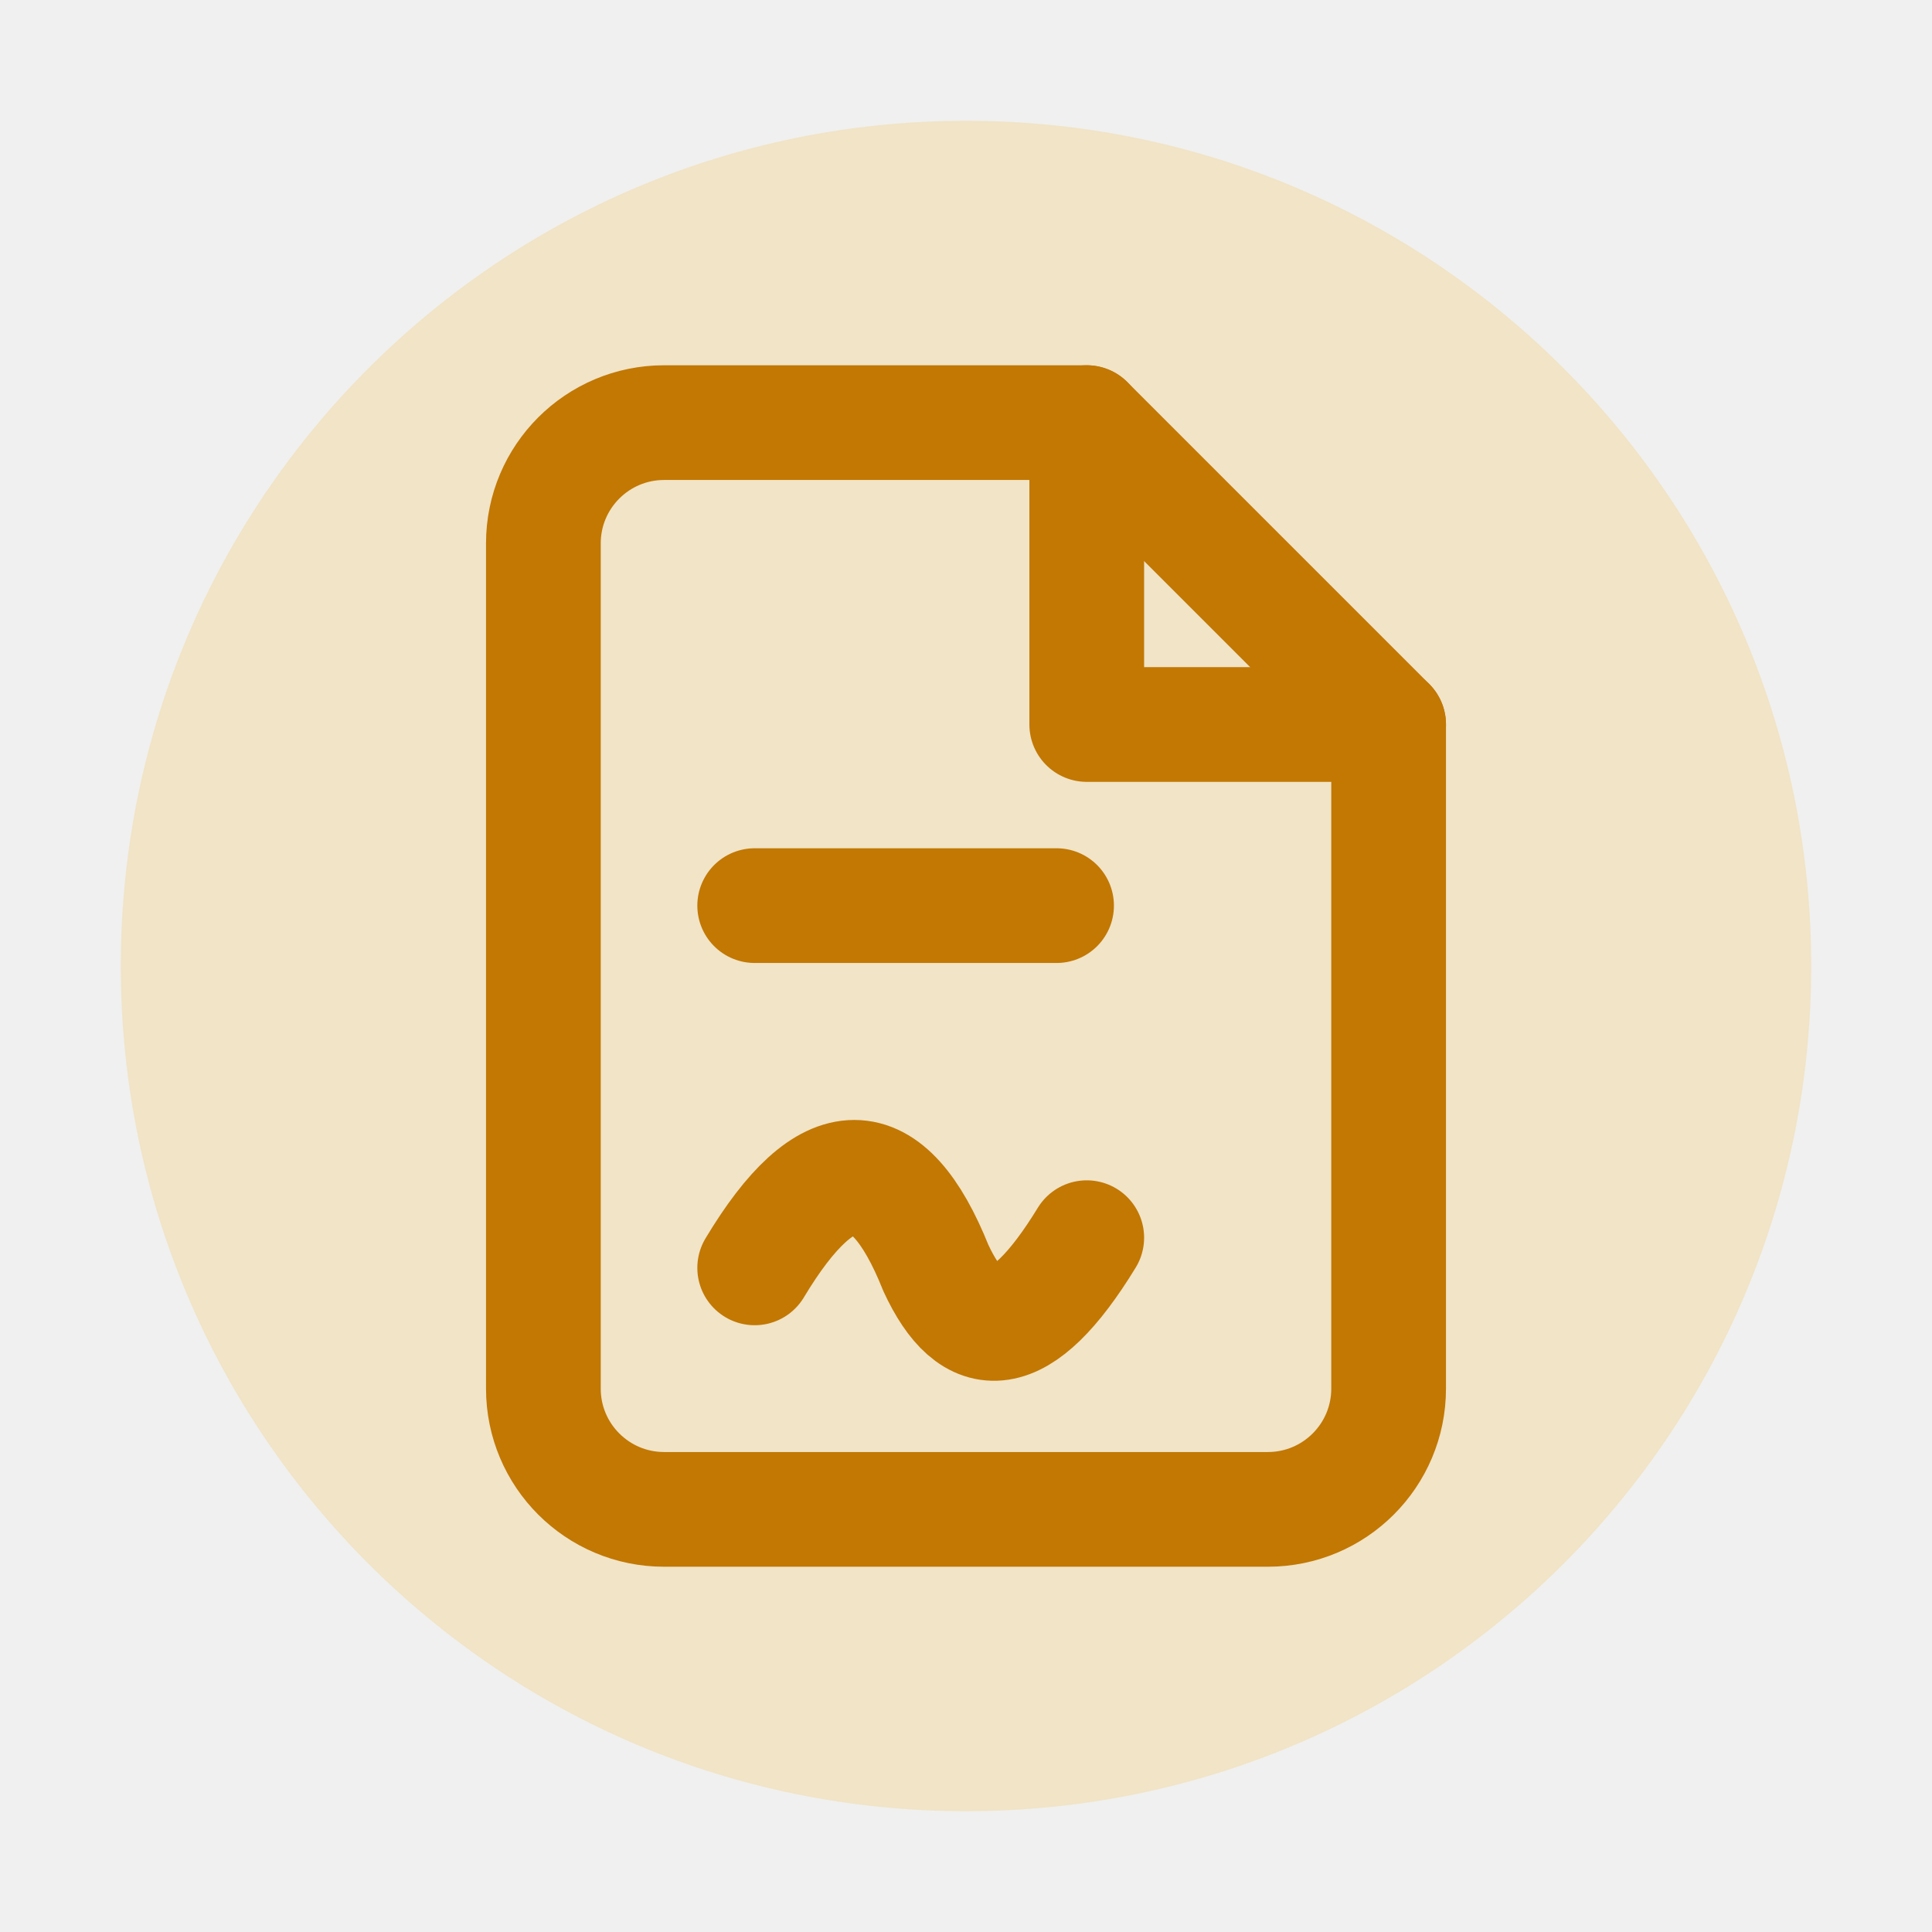
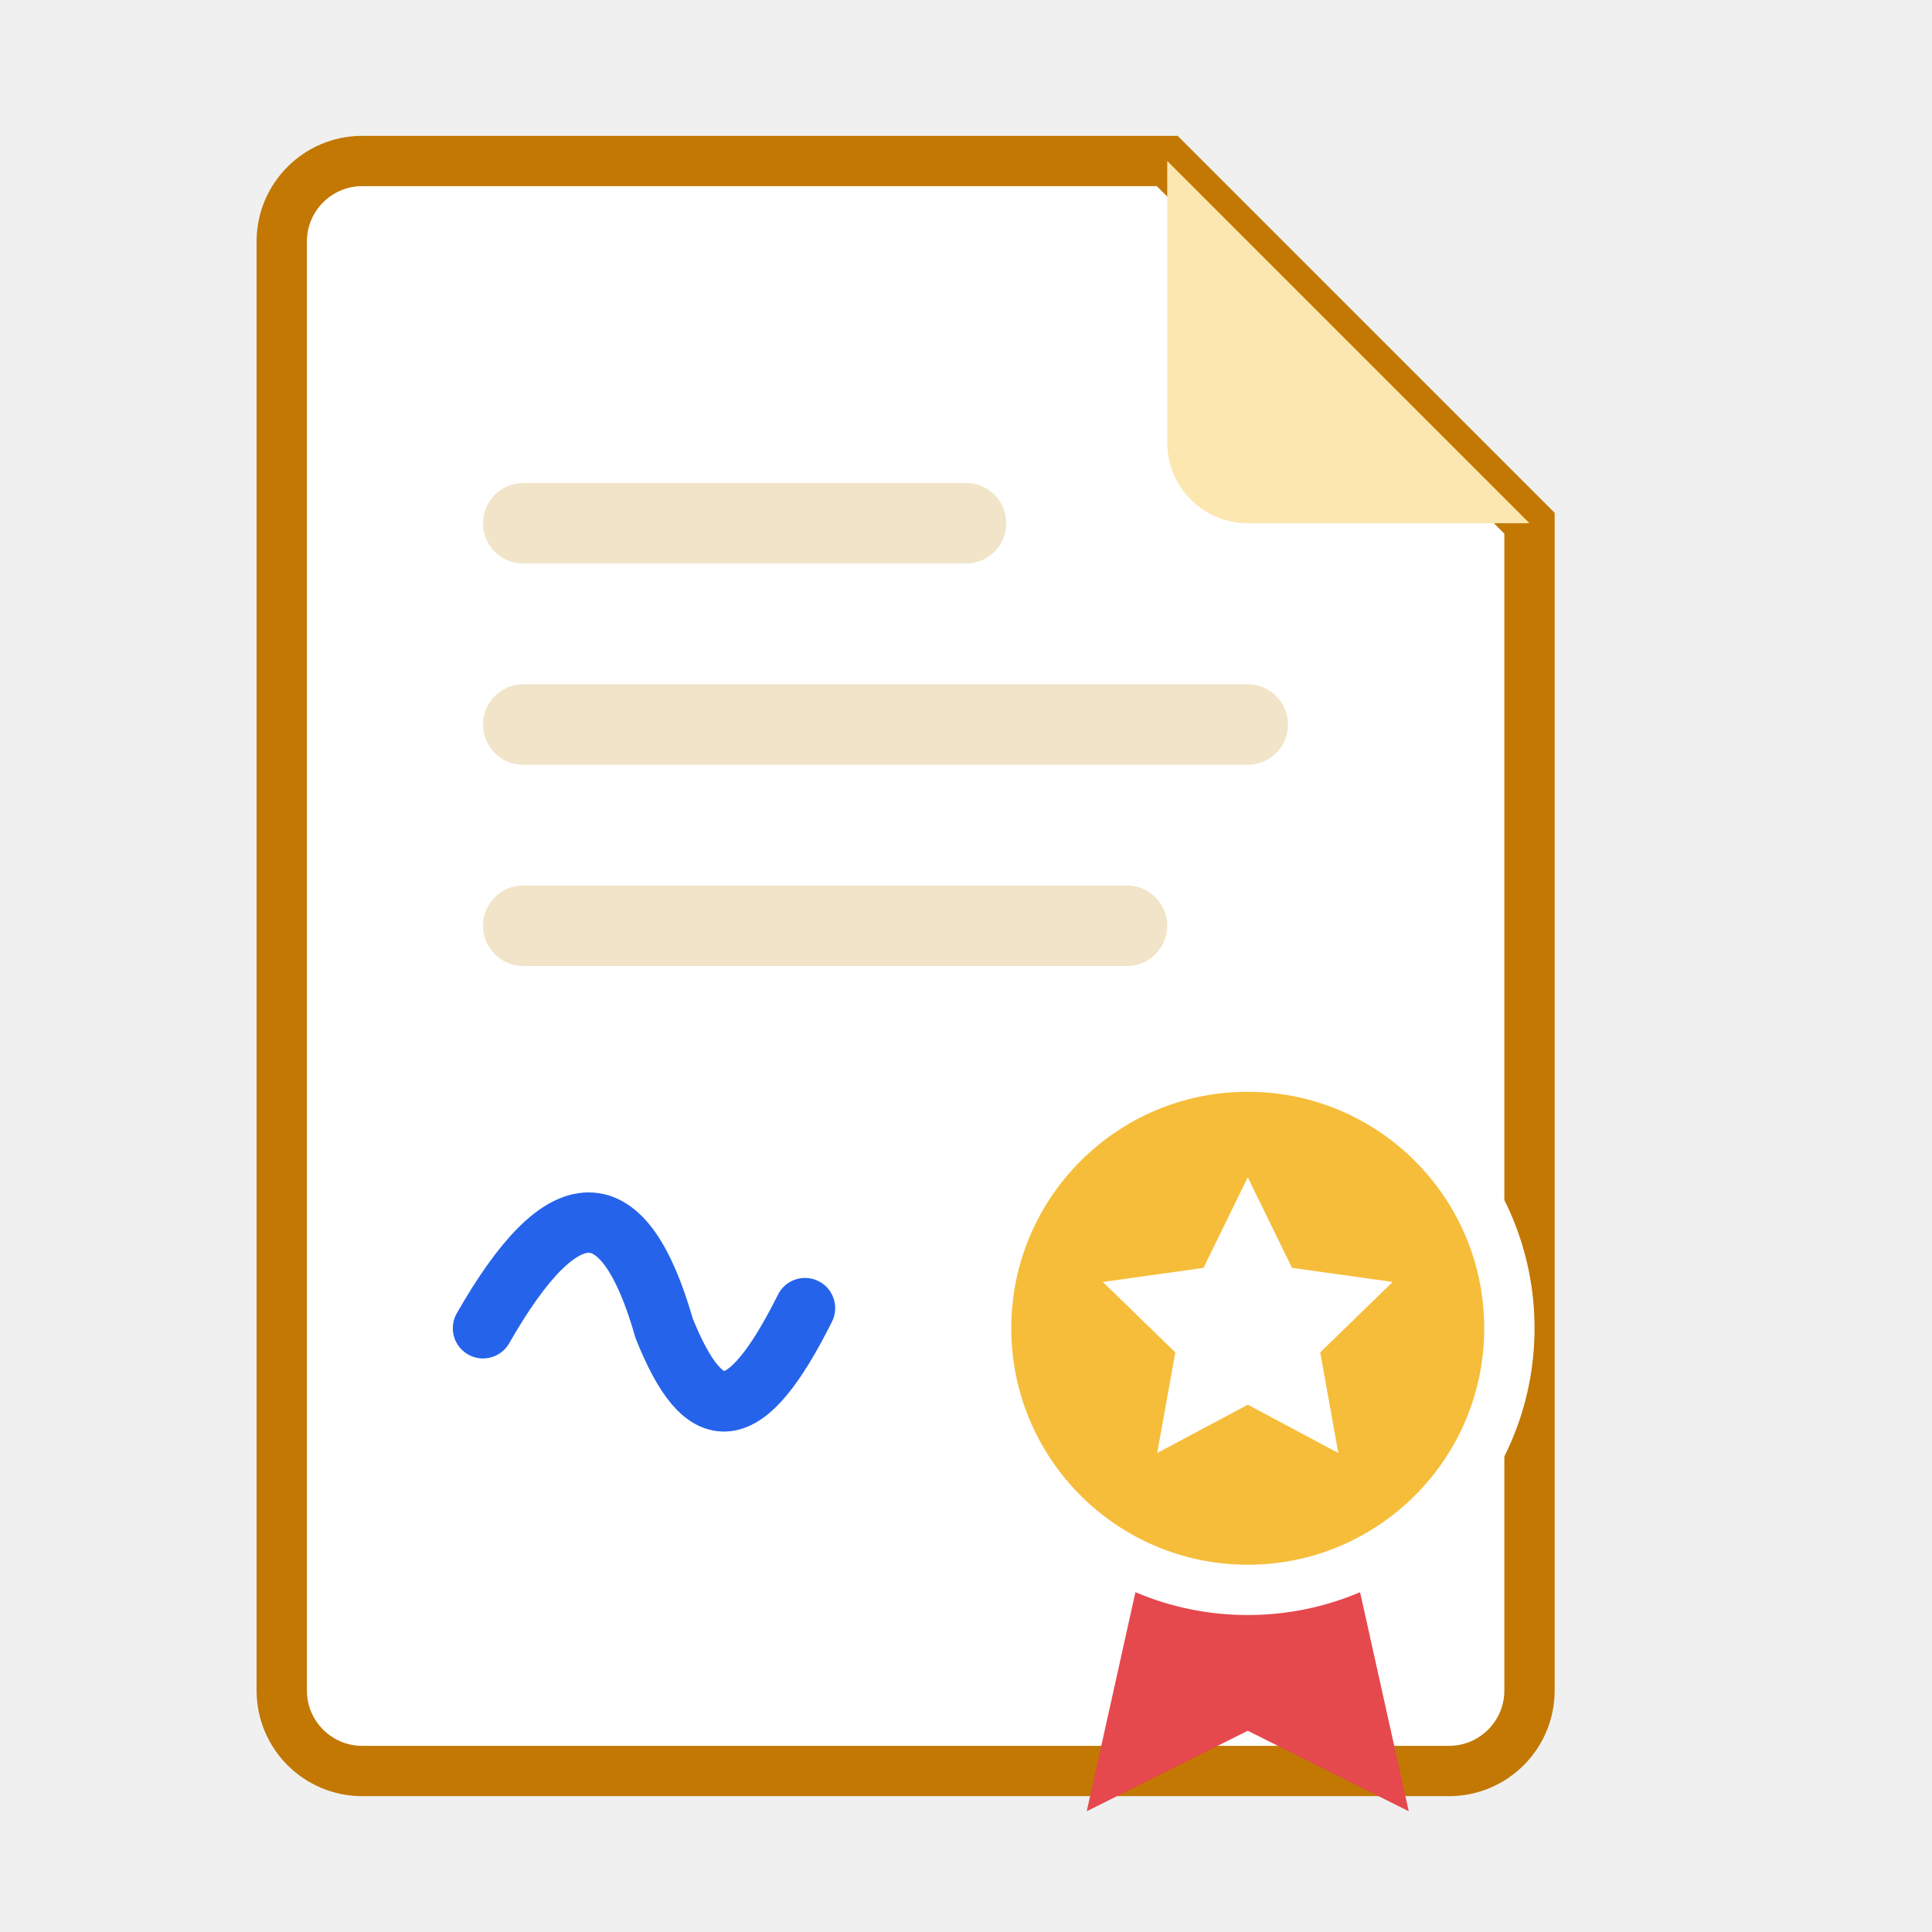
<svg xmlns="http://www.w3.org/2000/svg" viewBox="0 0 96 96">
-   <circle cx="48" cy="48" r="42" fill="#f6bd3a" fill-opacity=".22" />
-   <g transform="translate(12 12) scale(3)" stroke="#c27803" stroke-width="1.9" fill="none" stroke-linecap="round" stroke-linejoin="round">
-     <path d="M7 3h7l5 5v11a2 2 0 0 1-2 2H7a2 2 0 0 1-2-2V5a2 2 0 0 1 2-2Z" />
-     <path d="M14 3v5h5" />
-     <path d="M8.5 17c1.2-2 2.2-2 3 0 .6 1.3 1.4 1.3 2.5-.5M8.5 11h5" />
+   <path d="M18 8h40l18 18v58a4 4 0 0 1-4 4H18a4 4 0 0 1-4-4V12a4 4 0 0 1 4-4Z" fill="#ffffff" stroke="#c27803" stroke-width="2.5" />
+   <path d="M58 8v14a4 4 0 0 0 4 4h14Z" fill="#fde7b0" />
+   <g fill="#f1e4c8">
+     <rect x="24" y="24" width="26" height="4" rx="2" />
+     <rect x="24" y="34" width="40" height="4" rx="2" />
+     <rect x="24" y="44" width="34" height="4" rx="2" />
  </g>
+   <path d="M24 66c4-7 7-7 9 0 2 5 4 5 7-1" fill="none" stroke="#2563eb" stroke-width="3" stroke-linecap="round" />
+   <path d="M58 72l-4 18 8-4 8 4-4-18Z" fill="#e5484d" />
+   <circle cx="62" cy="66" r="13" fill="#f6bd3a" stroke="#ffffff" stroke-width="2.5" />
+   <path d="M62 58.5l2.2 4.5 5 .7-3.6 3.5.9 5-4.5-2.4-4.5 2.4.9-5-3.6-3.5 5-.7Z" fill="#ffffff" />
</svg>
